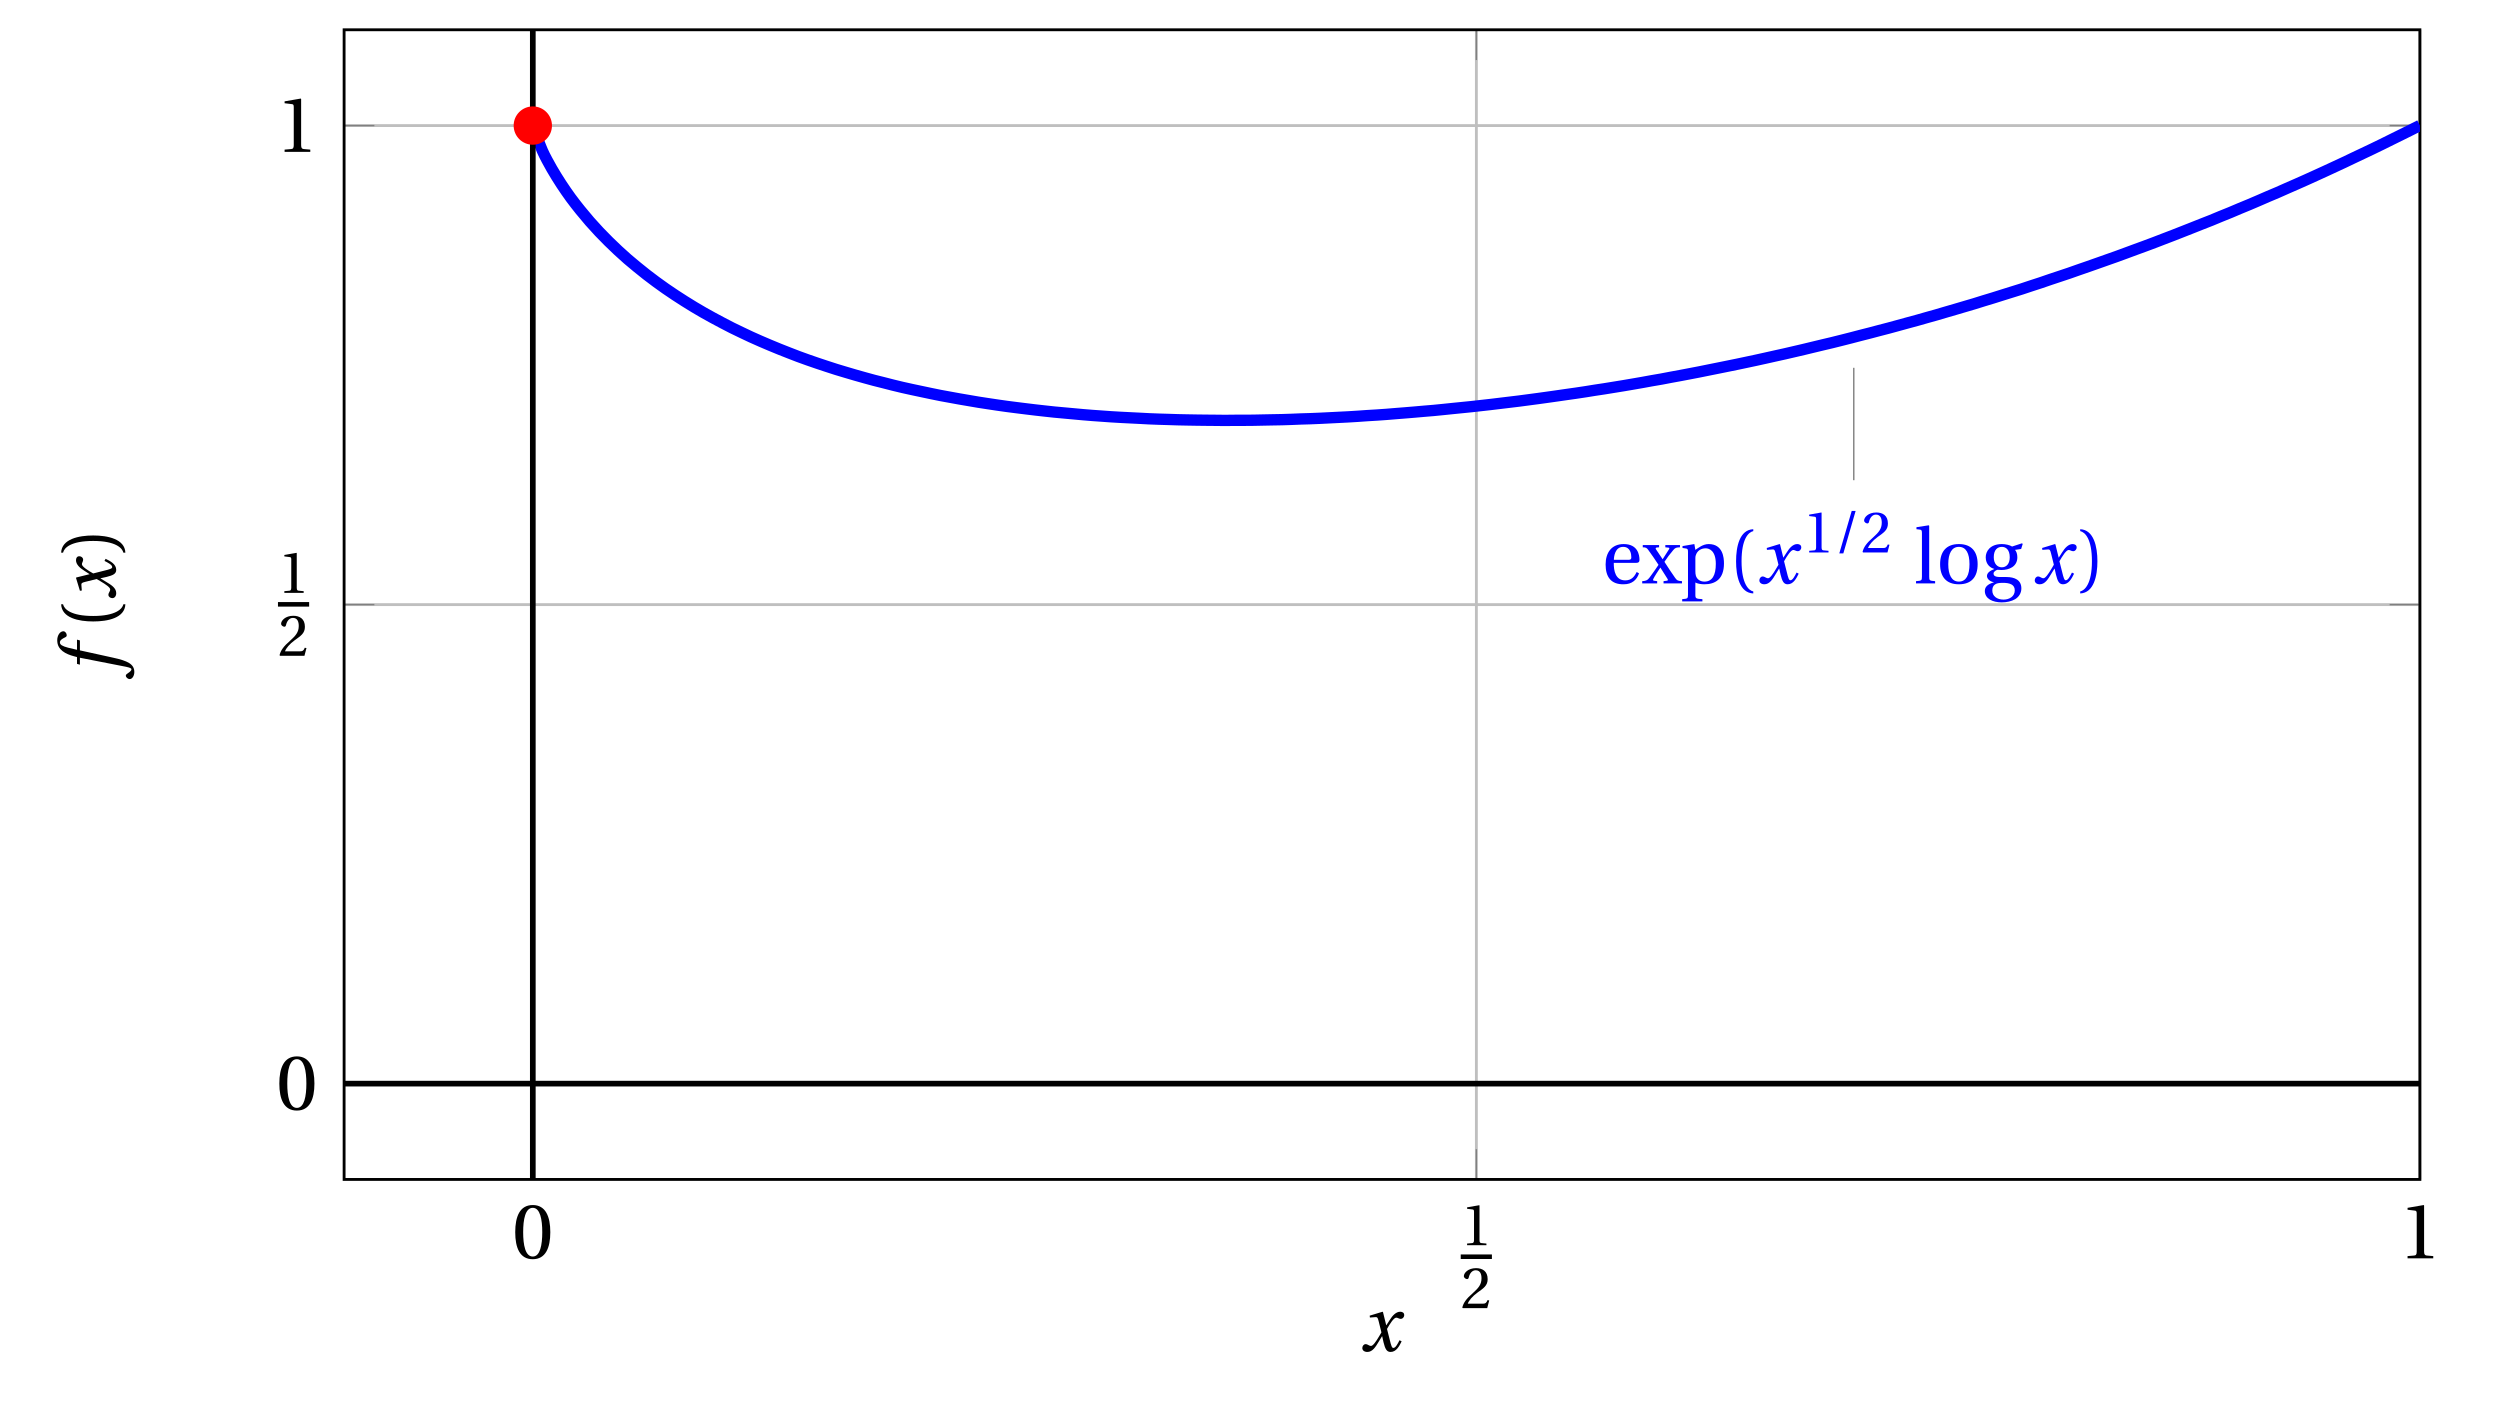
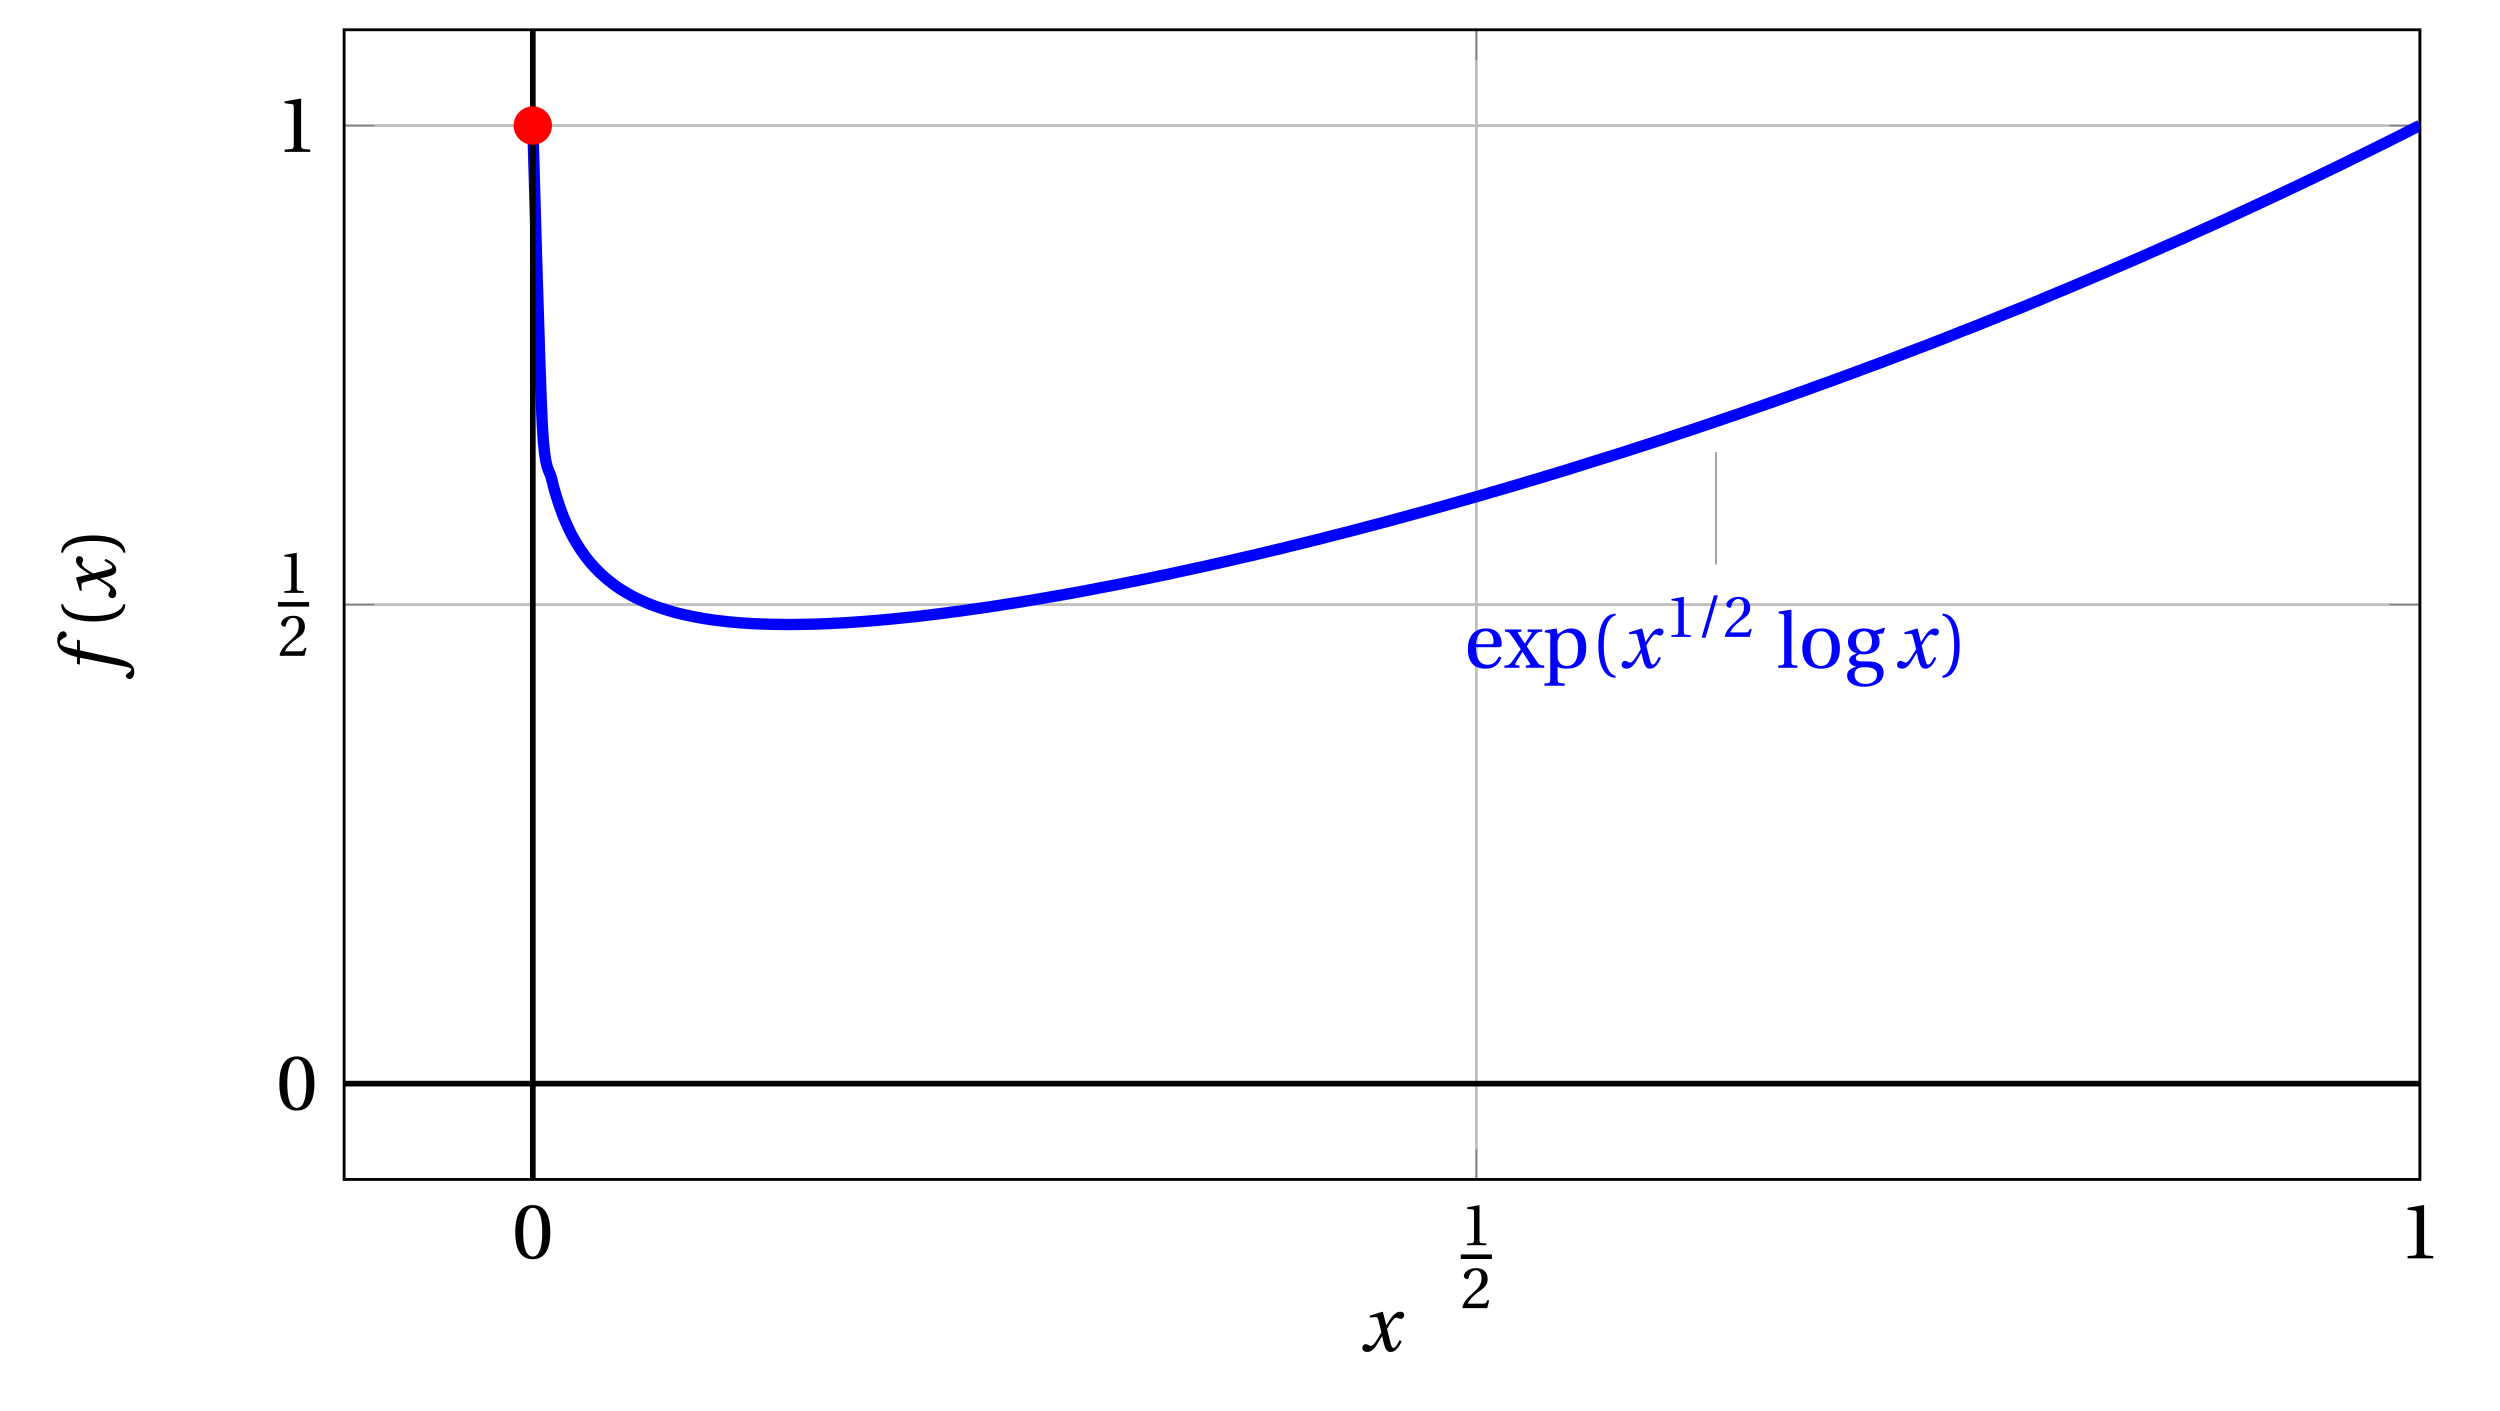
<svg xmlns="http://www.w3.org/2000/svg" xmlns:xlink="http://www.w3.org/1999/xlink" width="349.635pt" height="197.254pt" viewBox="0 0 349.635 197.254" version="1.2">
  <defs>
    <g>
      <symbol overflow="visible" id="glyph0-0">
        <path style="stroke:none;" d="" />
      </symbol>
      <symbol overflow="visible" id="glyph0-1">
        <path style="stroke:none;" d="M 2.906 -7.062 C 3.938 -7.062 4.234 -5.438 4.234 -3.656 C 4.234 -1.875 3.938 -0.25 2.906 -0.25 C 1.859 -0.25 1.562 -1.875 1.562 -3.656 C 1.562 -5.438 1.859 -7.062 2.906 -7.062 Z M 2.906 -7.453 C 1.094 -7.453 0.453 -5.844 0.453 -3.656 C 0.453 -1.469 1.094 0.125 2.906 0.125 C 4.703 0.125 5.359 -1.469 5.359 -3.656 C 5.359 -5.844 4.703 -7.453 2.906 -7.453 Z M 2.906 -7.453 " />
      </symbol>
      <symbol overflow="visible" id="glyph0-2">
        <path style="stroke:none;" d="M 4.781 0 L 4.781 -0.312 L 3.859 -0.391 C 3.641 -0.422 3.5 -0.5 3.5 -0.938 L 3.5 -7.375 L 3.453 -7.453 L 1.188 -7.062 L 1.188 -6.797 L 2.219 -6.672 C 2.406 -6.656 2.469 -6.562 2.469 -6.25 L 2.469 -0.938 C 2.469 -0.719 2.438 -0.594 2.375 -0.516 C 2.328 -0.438 2.234 -0.406 2.109 -0.391 L 1.188 -0.312 L 1.188 0 Z M 4.781 0 " />
      </symbol>
      <symbol overflow="visible" id="glyph0-3">
        <path style="stroke:none;" d="M 4.828 -2.875 C 5.062 -2.875 5.266 -2.938 5.266 -3.297 C 5.266 -3.938 5.062 -5.5 3.062 -5.5 C 1.344 -5.5 0.531 -4.281 0.531 -2.641 C 0.531 -0.906 1.281 0.156 3.062 0.125 C 4.281 0.125 4.906 -0.547 5.203 -1.406 L 4.875 -1.594 C 4.562 -0.953 4.156 -0.422 3.281 -0.422 C 1.922 -0.422 1.656 -1.734 1.672 -2.875 Z M 1.688 -3.297 C 1.688 -3.75 1.844 -5.109 2.984 -5.109 C 4.016 -5.109 4.125 -4.078 4.125 -3.641 C 4.125 -3.438 4.062 -3.297 3.75 -3.297 Z M 1.688 -3.297 " />
      </symbol>
      <symbol overflow="visible" id="glyph0-4">
        <path style="stroke:none;" d="M 2.109 0 L 2.109 -0.312 L 1.656 -0.375 C 1.5 -0.391 1.516 -0.516 1.578 -0.641 C 1.812 -1.109 2.172 -1.625 2.547 -2.203 L 2.562 -2.203 L 3.531 -0.672 C 3.656 -0.5 3.625 -0.391 3.469 -0.375 L 3 -0.312 L 3 0 L 5.578 0 L 5.578 -0.312 C 5.078 -0.344 4.891 -0.375 4.625 -0.766 C 4.125 -1.484 3.609 -2.25 3.125 -3.016 C 3.484 -3.578 3.906 -4.125 4.344 -4.641 C 4.625 -4.984 4.766 -5.031 5.297 -5.047 L 5.297 -5.359 L 3.25 -5.359 L 3.25 -5.047 L 3.688 -5 C 3.859 -4.984 3.828 -4.875 3.75 -4.75 C 3.5 -4.344 3.203 -3.875 2.875 -3.375 L 1.953 -4.75 C 1.859 -4.875 1.891 -5 2.047 -5.016 L 2.375 -5.047 L 2.375 -5.359 L 0.094 -5.359 L 0.094 -5.047 C 0.531 -5.031 0.641 -5 0.891 -4.641 C 1.359 -4.016 1.828 -3.297 2.297 -2.594 C 1.891 -2 1.469 -1.375 1.016 -0.781 C 0.734 -0.406 0.5 -0.344 0.016 -0.312 L 0.016 0 Z M 2.109 0 " />
      </symbol>
      <symbol overflow="visible" id="glyph0-5">
        <path style="stroke:none;" d="M 2.125 -3.516 C 2.125 -3.797 2.172 -3.938 2.266 -4.141 C 2.516 -4.641 2.984 -4.906 3.578 -4.906 C 4.016 -4.906 4.984 -4.625 4.984 -2.734 C 4.984 -1.125 4.484 -0.25 3.391 -0.25 C 2.812 -0.25 2.375 -0.547 2.203 -1.047 C 2.141 -1.25 2.125 -1.469 2.125 -1.719 Z M 0.328 -5.219 L 0.328 -4.953 L 0.75 -4.891 C 1.031 -4.859 1.094 -4.797 1.094 -4.406 L 1.094 1.562 C 1.094 2.125 1.047 2.141 0.281 2.203 L 0.281 2.516 L 3.109 2.516 L 3.109 2.203 C 2.188 2.141 2.125 2.125 2.125 1.562 L 2.125 -0.125 C 2.359 0.016 2.875 0.125 3.375 0.125 C 4.859 0.125 6.125 -0.547 6.125 -2.797 C 6.125 -3.578 5.984 -5.5 3.984 -5.5 C 3.188 -5.5 2.547 -4.969 2.125 -4.688 L 1.984 -5.5 Z M 0.328 -5.219 " />
      </symbol>
      <symbol overflow="visible" id="glyph0-6">
        <path style="stroke:none;" d="M 1.922 -3.094 C 1.922 -6.219 2.875 -7.156 3.562 -7.312 L 3.562 -7.578 C 1.641 -7.5 1.156 -5.125 1.156 -3.094 C 1.156 -1.047 1.641 1.328 3.562 1.406 L 3.562 1.125 C 2.922 1 1.922 0.062 1.922 -3.094 Z M 1.922 -3.094 " />
      </symbol>
      <symbol overflow="visible" id="glyph0-7">
        <path style="stroke:none;" d="M 2.062 -8.062 L 2 -8.125 L 0.281 -7.859 L 0.281 -7.578 L 0.688 -7.531 C 0.969 -7.5 1.047 -7.453 1.047 -7.031 L 1.047 -0.953 C 1.047 -0.391 1 -0.375 0.219 -0.312 L 0.219 0 L 2.891 0 L 2.891 -0.312 C 2.109 -0.375 2.062 -0.391 2.062 -0.953 Z M 2.062 -8.062 " />
      </symbol>
      <symbol overflow="visible" id="glyph0-8">
        <path style="stroke:none;" d="M 3.156 -5.5 C 1.406 -5.5 0.531 -4.453 0.531 -2.688 C 0.531 -0.906 1.406 0.125 3.156 0.125 C 4.922 0.125 5.781 -0.906 5.781 -2.688 C 5.781 -4.453 4.922 -5.5 3.156 -5.5 Z M 1.672 -2.688 C 1.672 -4.188 2.156 -5.109 3.156 -5.109 C 4.172 -5.109 4.641 -4.188 4.641 -2.688 C 4.641 -1.172 4.172 -0.25 3.156 -0.25 C 2.156 -0.25 1.672 -1.172 1.672 -2.688 Z M 1.672 -2.688 " />
      </symbol>
      <symbol overflow="visible" id="glyph0-9">
        <path style="stroke:none;" d="M 2.844 -5.109 C 3.391 -5.109 3.938 -4.719 3.938 -3.656 C 3.938 -2.734 3.469 -2.25 2.828 -2.25 C 2.219 -2.25 1.703 -2.734 1.703 -3.656 C 1.703 -4.75 2.266 -5.109 2.844 -5.109 Z M 3.078 2.266 C 2.141 2.266 1.5 1.781 1.5 1 C 1.5 0.625 1.609 0.344 1.844 0.172 C 2.078 -0.016 2.438 -0.078 2.969 -0.078 C 3.938 -0.078 4.641 0.156 4.641 0.969 C 4.641 1.844 3.859 2.266 3.078 2.266 Z M 4.266 -5.156 C 3.953 -5.359 3.359 -5.5 2.844 -5.5 C 1.172 -5.5 0.578 -4.469 0.578 -3.656 C 0.578 -2.625 1.266 -2.156 1.766 -2.031 L 1.766 -2 C 1.172 -1.781 0.75 -1.453 0.75 -1.031 C 0.75 -0.641 1.188 -0.234 1.719 -0.172 L 1.719 -0.156 C 1.25 0 0.453 0.266 0.453 1.047 C 0.453 2.156 1.562 2.656 2.828 2.656 C 3.484 2.656 4.172 2.516 4.703 2.203 C 5.203 1.891 5.562 1.375 5.562 0.703 C 5.562 -0.484 4.625 -0.891 3.453 -0.891 L 2.578 -0.891 C 1.781 -0.891 1.672 -1.156 1.672 -1.375 C 1.672 -1.688 2.078 -1.859 2.219 -1.906 C 2.438 -1.891 2.656 -1.875 2.781 -1.875 C 3.828 -1.875 5 -2.328 5 -3.656 C 5 -4.125 4.859 -4.5 4.672 -4.688 L 5.531 -4.812 L 5.75 -5.516 L 5.656 -5.609 Z M 4.266 -5.156 " />
      </symbol>
      <symbol overflow="visible" id="glyph0-10">
        <path style="stroke:none;" d="M 1.922 -3.094 C 1.922 0.062 0.906 1 0.281 1.125 L 0.281 1.406 C 2.188 1.328 2.688 -1.047 2.688 -3.094 C 2.688 -5.125 2.188 -7.5 0.281 -7.578 L 0.281 -7.312 C 0.969 -7.156 1.922 -6.219 1.922 -3.094 Z M 1.922 -3.094 " />
      </symbol>
      <symbol overflow="visible" id="glyph1-0">
        <path style="stroke:none;" d="" />
      </symbol>
      <symbol overflow="visible" id="glyph1-1">
        <path style="stroke:none;" d="M 3.594 0 L 3.594 -0.234 L 2.906 -0.297 C 2.734 -0.312 2.625 -0.375 2.625 -0.703 L 2.625 -5.547 L 2.594 -5.594 L 0.891 -5.297 L 0.891 -5.094 L 1.656 -5 C 1.797 -4.984 1.859 -4.922 1.859 -4.688 L 1.859 -0.703 C 1.859 -0.547 1.828 -0.438 1.781 -0.391 C 1.75 -0.328 1.672 -0.297 1.594 -0.297 L 0.891 -0.234 L 0.891 0 Z M 3.594 0 " />
      </symbol>
      <symbol overflow="visible" id="glyph1-2">
        <path style="stroke:none;" d="M 3.984 -1.078 L 3.75 -1.125 C 3.578 -0.688 3.422 -0.625 3.094 -0.625 L 0.984 -0.625 C 1.125 -1.047 1.609 -1.641 2.359 -2.188 C 3.156 -2.766 3.766 -3.125 3.766 -4.047 C 3.766 -5.188 3.016 -5.594 2.141 -5.594 C 1.016 -5.594 0.438 -4.906 0.438 -4.484 C 0.438 -4.203 0.75 -4.062 0.891 -4.062 C 1.031 -4.062 1.094 -4.156 1.125 -4.297 C 1.25 -4.844 1.578 -5.297 2.094 -5.297 C 2.719 -5.297 2.906 -4.766 2.906 -4.172 C 2.906 -3.281 2.453 -2.797 1.75 -2.156 C 0.734 -1.281 0.375 -0.719 0.219 -0.078 L 0.297 0 L 3.703 0 Z M 3.984 -1.078 " />
      </symbol>
      <symbol overflow="visible" id="glyph1-3">
        <path style="stroke:none;" d="M 1.312 0.125 L 3.031 -5.812 L 2.484 -5.812 L 0.75 0.125 Z M 1.312 0.125 " />
      </symbol>
      <symbol overflow="visible" id="glyph2-0">
        <path style="stroke:none;" d="" />
      </symbol>
      <symbol overflow="visible" id="glyph2-1">
        <path style="stroke:none;" d="M 5.547 -1.516 C 5.297 -1.016 5 -0.438 4.688 -0.438 C 4.484 -0.438 4.391 -0.688 4.156 -1.672 L 3.797 -3.094 C 4.188 -3.797 4.75 -4.672 5.078 -4.672 C 5.172 -4.672 5.25 -4.656 5.375 -4.594 C 5.484 -4.547 5.594 -4.5 5.734 -4.5 C 5.969 -4.5 6.203 -4.734 6.203 -5.031 C 6.203 -5.359 5.953 -5.5 5.641 -5.5 C 5.062 -5.5 4.562 -4.969 4.188 -4.359 L 3.703 -3.609 L 3.688 -3.609 L 3.234 -5.453 L 3.172 -5.5 L 1.375 -4.953 L 1.406 -4.688 L 2.219 -4.75 C 2.422 -4.75 2.5 -4.703 2.625 -4.188 L 3.016 -2.609 L 2.703 -2.078 C 2.234 -1.281 1.828 -0.719 1.562 -0.719 C 1.453 -0.719 1.344 -0.75 1.25 -0.812 C 1.141 -0.859 1 -0.969 0.812 -0.969 C 0.531 -0.969 0.344 -0.688 0.344 -0.422 C 0.344 -0.109 0.609 0.125 1.047 0.125 C 1.781 0.125 2.219 -0.609 2.656 -1.344 L 3.094 -2.062 L 3.125 -2.062 L 3.312 -1.219 C 3.531 -0.344 3.734 0.125 4.297 0.125 C 5.094 0.125 5.516 -0.688 5.844 -1.359 Z M 5.547 -1.516 " />
      </symbol>
      <symbol overflow="visible" id="glyph3-0">
        <path style="stroke:none;" d="" />
      </symbol>
      <symbol overflow="visible" id="glyph3-1">
        <path style="stroke:none;" d="M -5.359 -4.734 L -5.359 -3.312 L -6.609 -3.609 C -7.438 -3.828 -7.75 -4.031 -7.75 -4.344 C -7.75 -4.641 -7.5 -4.828 -6.984 -5.078 C -6.875 -5.125 -6.797 -5.203 -6.797 -5.359 C -6.797 -5.594 -7 -5.906 -7.266 -5.906 C -7.75 -5.906 -8.125 -5.312 -8.125 -4.656 C -8.125 -3.938 -7.828 -3.484 -7.375 -3.125 C -6.938 -2.781 -6.359 -2.562 -5.766 -2.406 L -5.359 -2.297 L -5.359 -1.344 L -4.953 -1.234 L -4.953 -2.203 L 1.5 -0.938 C 2.172 -0.797 2.25 -0.688 2.25 -0.578 C 2.25 -0.453 2.156 -0.297 1.703 0 C 1.594 0.078 1.469 0.156 1.469 0.297 C 1.469 0.531 1.734 0.781 2.016 0.781 C 2.375 0.781 2.656 0.312 2.656 -0.203 C 2.656 -1.297 1.766 -1.766 -0.344 -2.219 L -4.953 -3.234 L -4.953 -4.625 Z M -5.359 -4.734 " />
      </symbol>
      <symbol overflow="visible" id="glyph3-2">
        <path style="stroke:none;" d="M -1.516 -5.547 C -1.016 -5.297 -0.438 -5 -0.438 -4.688 C -0.438 -4.484 -0.688 -4.391 -1.672 -4.156 L -3.094 -3.797 C -3.797 -4.188 -4.672 -4.75 -4.672 -5.078 C -4.672 -5.172 -4.656 -5.25 -4.594 -5.375 C -4.547 -5.484 -4.5 -5.594 -4.5 -5.734 C -4.5 -5.969 -4.734 -6.203 -5.031 -6.203 C -5.359 -6.203 -5.5 -5.953 -5.5 -5.641 C -5.5 -5.062 -4.969 -4.562 -4.359 -4.188 L -3.609 -3.703 L -3.609 -3.688 L -5.453 -3.234 L -5.5 -3.172 L -4.953 -1.375 L -4.688 -1.406 L -4.75 -2.219 C -4.75 -2.422 -4.703 -2.5 -4.188 -2.625 L -2.609 -3.016 L -2.078 -2.703 C -1.281 -2.234 -0.719 -1.828 -0.719 -1.562 C -0.719 -1.453 -0.75 -1.344 -0.812 -1.25 C -0.859 -1.141 -0.969 -1 -0.969 -0.812 C -0.969 -0.531 -0.688 -0.344 -0.422 -0.344 C -0.109 -0.344 0.125 -0.609 0.125 -1.047 C 0.125 -1.781 -0.609 -2.219 -1.344 -2.656 L -2.062 -3.094 L -2.062 -3.125 L -1.219 -3.312 C -0.344 -3.531 0.125 -3.734 0.125 -4.297 C 0.125 -5.094 -0.688 -5.516 -1.359 -5.844 Z M -1.516 -5.547 " />
      </symbol>
      <symbol overflow="visible" id="glyph4-0">
        <path style="stroke:none;" d="" />
      </symbol>
      <symbol overflow="visible" id="glyph4-1">
        <path style="stroke:none;" d="M -3.094 -1.922 C -6.219 -1.922 -7.156 -2.875 -7.312 -3.562 L -7.578 -3.562 C -7.5 -1.641 -5.125 -1.156 -3.094 -1.156 C -1.047 -1.156 1.328 -1.641 1.406 -3.562 L 1.125 -3.562 C 1 -2.922 0.062 -1.922 -3.094 -1.922 Z M -3.094 -1.922 " />
      </symbol>
      <symbol overflow="visible" id="glyph4-2">
        <path style="stroke:none;" d="M -3.094 -1.922 C 0.062 -1.922 1 -0.906 1.125 -0.281 L 1.406 -0.281 C 1.328 -2.188 -1.047 -2.688 -3.094 -2.688 C -5.125 -2.688 -7.5 -2.188 -7.578 -0.281 L -7.312 -0.281 C -7.156 -0.969 -6.219 -1.922 -3.094 -1.922 Z M -3.094 -1.922 " />
      </symbol>
    </g>
    <clipPath id="clip1">
-       <path d="M 52 4.164 L 338.434 4.164 L 338.434 82 L 52 82 Z M 52 4.164 " />
+       <path d="M 52 4.164 L 338.434 4.164 L 338.434 110 L 52 110 Z M 52 4.164 " />
    </clipPath>
    <clipPath id="clip2">
      <path d="M 48.125 151 L 338.434 151 L 338.434 152 L 48.125 152 Z M 48.125 151 " />
    </clipPath>
    <clipPath id="clip3">
      <path d="M 74 4.164 L 75 4.164 L 75 164.949 L 74 164.949 Z M 74 4.164 " />
    </clipPath>
  </defs>
  <g id="surface1">
    <path style="fill:none;stroke-width:0.399;stroke-linecap:butt;stroke-linejoin:miter;stroke:rgb(75%,75%,75%);stroke-opacity:1;stroke-miterlimit:10;" d="M 529.834 188.297 L 529.834 349.69 M 662.294 188.297 L 662.294 349.69 M 794.75 188.297 L 794.75 349.69 " transform="matrix(0.996232,0,0,-0.996232,-453.3219,352.5367)" />
    <path style="fill:none;stroke-width:0.399;stroke-linecap:butt;stroke-linejoin:miter;stroke:rgb(75%,75%,75%);stroke-opacity:1;stroke-miterlimit:10;" d="M 503.343 201.746 L 794.75 201.746 M 503.343 268.992 L 794.75 268.992 M 503.343 336.241 L 794.75 336.241 " transform="matrix(0.996232,0,0,-0.996232,-453.3219,352.5367)" />
    <path style="fill:none;stroke-width:0.199;stroke-linecap:butt;stroke-linejoin:miter;stroke:rgb(50%,50%,50%);stroke-opacity:1;stroke-miterlimit:10;" d="M 529.834 188.297 L 529.834 192.547 M 662.294 188.297 L 662.294 192.547 M 794.75 188.297 L 794.75 192.547 M 529.834 349.69 L 529.834 345.44 M 662.294 349.69 L 662.294 345.44 M 794.75 349.69 L 794.75 345.44 " transform="matrix(0.996232,0,0,-0.996232,-453.3219,352.5367)" />
    <path style="fill:none;stroke-width:0.199;stroke-linecap:butt;stroke-linejoin:miter;stroke:rgb(50%,50%,50%);stroke-opacity:1;stroke-miterlimit:10;" d="M 503.343 201.746 L 507.594 201.746 M 503.343 268.992 L 507.594 268.992 M 503.343 336.241 L 507.594 336.241 M 794.75 201.746 L 790.499 201.746 M 794.75 268.992 L 790.499 268.992 M 794.75 336.241 L 790.499 336.241 " transform="matrix(0.996232,0,0,-0.996232,-453.3219,352.5367)" />
    <path style="fill:none;stroke-width:0.399;stroke-linecap:butt;stroke-linejoin:miter;stroke:rgb(0%,0%,0%);stroke-opacity:1;stroke-miterlimit:10;" d="M 503.343 188.297 L 503.343 349.69 L 794.75 349.69 L 794.75 188.297 Z M 503.343 188.297 " transform="matrix(0.996232,0,0,-0.996232,-453.3219,352.5367)" />
    <g style="fill:rgb(0%,0%,0%);fill-opacity:1;">
      <use xlink:href="#glyph0-1" x="71.604" y="175.982" />
    </g>
    <g style="fill:rgb(0%,0%,0%);fill-opacity:1;">
      <use xlink:href="#glyph1-1" x="204.288" y="174.148" />
    </g>
    <path style="fill:none;stroke-width:0.638;stroke-linecap:butt;stroke-linejoin:miter;stroke:rgb(0%,0%,0%);stroke-opacity:1;stroke-miterlimit:10;" d="M 0.001 -0.002 L 4.377 -0.002 " transform="matrix(0.996232,0,0,-0.996232,204.288,175.7563)" />
    <g style="fill:rgb(0%,0%,0%);fill-opacity:1;">
      <use xlink:href="#glyph1-2" x="204.288" y="182.949" />
    </g>
    <g style="fill:rgb(0%,0%,0%);fill-opacity:1;">
      <use xlink:href="#glyph0-2" x="335.519" y="175.982" />
    </g>
    <g style="fill:rgb(0%,0%,0%);fill-opacity:1;">
      <use xlink:href="#glyph0-1" x="38.614" y="155.193" />
    </g>
    <g style="fill:rgb(0%,0%,0%);fill-opacity:1;">
      <use xlink:href="#glyph1-1" x="38.876" y="82.911" />
    </g>
    <path style="fill:none;stroke-width:0.638;stroke-linecap:butt;stroke-linejoin:miter;stroke:rgb(0%,0%,0%);stroke-opacity:1;stroke-miterlimit:10;" d="M -0.001 -0 L 4.375 -0 " transform="matrix(0.996232,0,0,-0.996232,38.87562,84.51935)" />
    <g style="fill:rgb(0%,0%,0%);fill-opacity:1;">
      <use xlink:href="#glyph1-2" x="38.876" y="91.713" />
    </g>
    <g style="fill:rgb(0%,0%,0%);fill-opacity:1;">
      <use xlink:href="#glyph0-2" x="38.614" y="21.236" />
    </g>
    <g clip-path="url(#clip1)" clip-rule="nonzero">
-       <path style="fill:none;stroke-width:1.594;stroke-linecap:butt;stroke-linejoin:miter;stroke:rgb(0%,0%,100%);stroke-opacity:1;stroke-miterlimit:10;" d="M 529.834 336.241 C 529.834 336.241 530.794 333.571 531.167 332.732 C 531.536 331.893 532.128 330.846 532.496 330.191 C 532.865 329.54 533.461 328.595 533.829 328.027 C 534.198 327.458 534.79 326.607 535.159 326.101 C 535.527 325.596 536.123 324.839 536.492 324.38 C 536.86 323.921 537.452 323.215 537.821 322.792 C 538.189 322.368 538.785 321.718 539.154 321.326 C 539.523 320.933 540.115 320.333 540.483 319.969 C 540.852 319.604 541.448 319.032 541.816 318.691 C 542.185 318.346 542.777 317.812 543.146 317.491 C 543.514 317.173 544.11 316.679 544.479 316.377 C 544.847 316.075 545.439 315.601 545.808 315.311 C 546.177 315.024 546.773 314.577 547.141 314.303 C 547.51 314.032 548.102 313.605 548.47 313.35 C 548.839 313.091 549.435 312.691 549.804 312.448 C 550.172 312.201 550.764 311.821 551.133 311.59 C 551.501 311.354 552.097 310.99 552.466 310.766 C 552.835 310.547 553.427 310.198 553.795 309.986 C 554.168 309.778 554.76 309.449 555.128 309.245 C 555.497 309.045 556.089 308.727 556.458 308.535 C 556.83 308.339 557.422 308.029 557.791 307.845 C 558.159 307.661 558.751 307.378 559.12 307.202 C 559.492 307.026 560.084 306.739 560.453 306.571 C 560.822 306.398 561.414 306.135 561.782 305.979 C 562.155 305.818 562.747 305.567 563.115 305.41 C 563.484 305.257 564.076 305.01 564.445 304.861 C 564.817 304.712 565.409 304.477 565.778 304.336 C 566.146 304.191 566.738 303.963 567.107 303.822 C 567.48 303.685 568.072 303.469 568.44 303.34 C 568.809 303.21 569.401 303.006 569.769 302.881 C 570.142 302.756 570.734 302.559 571.103 302.438 C 571.471 302.316 572.063 302.124 572.432 302.007 C 572.804 301.893 573.396 301.716 573.765 301.607 C 574.134 301.497 574.726 301.32 575.094 301.215 C 575.467 301.109 576.059 300.94 576.427 300.838 C 576.796 300.736 577.388 300.572 577.757 300.474 C 578.129 300.379 578.721 300.23 579.09 300.14 C 579.458 300.046 580.05 299.893 580.419 299.799 C 580.791 299.709 581.383 299.564 581.752 299.478 C 582.121 299.395 582.713 299.262 583.081 299.183 C 583.454 299.101 584.046 298.98 584.414 298.901 C 584.783 298.823 585.375 298.693 585.744 298.619 C 586.116 298.54 586.708 298.419 587.077 298.348 C 587.445 298.278 588.037 298.172 588.406 298.105 C 588.779 298.039 589.371 297.929 589.739 297.862 C 590.108 297.799 590.7 297.701 591.068 297.635 C 591.441 297.572 592.033 297.466 592.402 297.407 C 592.77 297.348 593.362 297.262 593.731 297.203 C 594.103 297.148 594.695 297.058 595.064 297.003 C 595.433 296.949 596.025 296.866 596.393 296.815 C 596.766 296.764 597.358 296.69 597.726 296.643 C 598.095 296.596 598.687 296.525 599.056 296.478 C 599.428 296.435 600.02 296.36 600.389 296.317 C 600.757 296.274 601.349 296.211 601.718 296.168 C 602.09 296.129 602.682 296.058 603.051 296.023 C 603.42 295.984 604.012 295.933 604.38 295.902 C 604.753 295.866 605.345 295.811 605.713 295.78 C 606.082 295.745 606.674 295.69 607.043 295.658 C 607.415 295.627 608.007 295.58 608.376 295.549 C 608.744 295.521 609.336 295.482 609.709 295.455 C 610.078 295.431 610.67 295.388 611.038 295.36 C 611.407 295.337 611.999 295.302 612.371 295.282 C 612.74 295.262 613.332 295.235 613.701 295.215 C 614.069 295.196 614.661 295.164 615.034 295.149 C 615.402 295.129 615.994 295.094 616.363 295.078 C 616.732 295.062 617.324 295.039 617.696 295.027 C 618.065 295.012 618.657 295 619.025 294.988 C 619.394 294.976 619.986 294.957 620.358 294.945 C 620.727 294.937 621.319 294.925 621.688 294.917 C 622.056 294.91 622.648 294.898 623.021 294.894 C 623.389 294.886 623.981 294.882 624.35 294.878 C 624.719 294.874 625.311 294.87 625.683 294.866 C 626.052 294.863 626.644 294.851 627.012 294.851 C 627.381 294.851 627.973 294.863 628.346 294.866 C 628.714 294.866 629.306 294.863 629.675 294.866 C 630.043 294.866 630.635 294.874 631.008 294.878 C 631.377 294.882 631.969 294.898 632.337 294.906 C 632.706 294.913 633.298 294.925 633.67 294.933 C 634.039 294.941 634.631 294.949 635 294.957 C 635.368 294.968 635.96 294.984 636.333 295 C 636.701 295.012 637.293 295.039 637.662 295.055 C 638.031 295.066 638.623 295.082 638.995 295.094 C 639.364 295.106 639.956 295.129 640.324 295.149 C 640.693 295.164 641.285 295.196 641.657 295.215 C 642.026 295.235 642.618 295.266 642.987 295.282 C 643.355 295.302 643.947 295.325 644.32 295.349 C 644.688 295.368 645.28 295.404 645.649 295.431 C 646.018 295.455 646.61 295.502 646.982 295.525 C 647.351 295.549 647.943 295.58 648.311 295.604 C 648.68 295.627 649.272 295.67 649.645 295.698 C 650.013 295.725 650.605 295.776 650.974 295.807 C 651.342 295.835 651.934 295.882 652.307 295.913 C 652.676 295.945 653.268 295.988 653.636 296.023 C 654.005 296.055 654.597 296.109 654.969 296.141 C 655.338 296.176 655.93 296.219 656.299 296.251 C 656.667 296.286 657.259 296.349 657.632 296.384 C 658 296.423 658.592 296.482 658.961 296.521 C 659.33 296.556 659.922 296.615 660.294 296.654 C 660.663 296.69 661.255 296.749 661.623 296.788 C 661.992 296.827 662.588 296.894 662.956 296.937 C 663.325 296.976 663.917 297.043 664.286 297.086 C 664.654 297.129 665.25 297.203 665.619 297.247 C 665.987 297.29 666.579 297.36 666.948 297.407 C 667.317 297.45 667.913 297.521 668.281 297.568 C 668.65 297.615 669.242 297.694 669.61 297.744 C 669.979 297.792 670.575 297.87 670.944 297.921 C 671.312 297.968 671.904 298.054 672.273 298.105 C 672.641 298.156 673.237 298.242 673.606 298.293 C 673.975 298.348 674.567 298.431 674.935 298.486 C 675.304 298.537 675.9 298.619 676.268 298.674 C 676.637 298.725 677.229 298.815 677.598 298.874 C 677.966 298.933 678.562 299.031 678.931 299.089 C 679.299 299.148 679.891 299.234 680.26 299.289 C 680.628 299.348 681.224 299.446 681.593 299.505 C 681.962 299.568 682.554 299.662 682.922 299.721 C 683.295 299.783 683.887 299.885 684.255 299.948 C 684.624 300.011 685.216 300.113 685.585 300.179 C 685.957 300.242 686.549 300.356 686.918 300.423 C 687.286 300.485 687.878 300.583 688.247 300.65 C 688.62 300.717 689.212 300.834 689.58 300.905 C 689.949 300.975 690.541 301.077 690.909 301.148 C 691.282 301.215 691.874 301.332 692.243 301.403 C 692.611 301.473 693.203 301.587 693.572 301.658 C 693.944 301.732 694.536 301.854 694.905 301.928 C 695.274 302.003 695.866 302.12 696.234 302.195 C 696.607 302.269 697.199 302.391 697.567 302.465 C 697.936 302.54 698.528 302.658 698.897 302.736 C 699.269 302.81 699.861 302.94 700.23 303.018 C 700.598 303.097 701.19 303.218 701.559 303.301 C 701.931 303.379 702.523 303.512 702.892 303.595 C 703.261 303.677 703.853 303.81 704.221 303.893 C 704.594 303.975 705.186 304.104 705.554 304.187 C 705.923 304.269 706.515 304.41 706.884 304.496 C 707.256 304.583 707.848 304.72 708.217 304.806 C 708.585 304.892 709.177 305.041 709.546 305.128 C 709.919 305.218 710.511 305.363 710.879 305.449 C 711.248 305.539 711.84 305.673 712.208 305.763 C 712.581 305.853 713.173 306.006 713.542 306.096 C 713.91 306.19 714.502 306.339 714.871 306.433 C 715.243 306.528 715.835 306.688 716.204 306.782 C 716.573 306.88 717.165 307.026 717.533 307.12 C 717.906 307.214 718.498 307.375 718.866 307.473 C 719.235 307.567 719.827 307.72 720.196 307.818 C 720.568 307.92 721.16 308.08 721.529 308.182 C 721.897 308.284 722.489 308.445 722.858 308.547 C 723.23 308.645 723.822 308.806 724.191 308.908 C 724.56 309.013 725.152 309.182 725.52 309.288 C 725.893 309.39 726.485 309.555 726.853 309.66 C 727.222 309.766 727.814 309.943 728.183 310.053 C 728.555 310.158 729.147 310.335 729.516 310.441 C 729.884 310.551 730.476 310.727 730.845 310.833 C 731.218 310.943 731.81 311.111 732.178 311.225 C 732.547 311.339 733.139 311.527 733.507 311.641 C 733.88 311.754 734.472 311.931 734.841 312.044 C 735.209 312.158 735.801 312.346 736.174 312.464 C 736.542 312.578 737.134 312.762 737.503 312.88 C 737.872 312.993 738.464 313.174 738.836 313.295 C 739.205 313.413 739.797 313.617 740.165 313.738 C 740.534 313.86 741.126 314.044 741.498 314.17 C 741.867 314.291 742.459 314.503 742.828 314.628 C 743.196 314.754 743.788 314.946 744.161 315.071 C 744.529 315.193 745.121 315.389 745.49 315.515 C 745.859 315.644 746.451 315.856 746.823 315.985 C 747.192 316.114 747.784 316.314 748.152 316.444 C 748.521 316.573 749.113 316.785 749.486 316.914 C 749.854 317.048 750.446 317.255 750.815 317.385 C 751.183 317.514 751.775 317.722 752.148 317.855 C 752.517 317.989 753.109 318.204 753.477 318.342 C 753.846 318.475 754.438 318.702 754.81 318.836 C 755.179 318.973 755.771 319.185 756.14 319.322 C 756.508 319.459 757.1 319.679 757.473 319.82 C 757.841 319.961 758.433 320.188 758.802 320.333 C 759.171 320.475 759.763 320.698 760.135 320.843 C 760.504 320.984 761.096 321.22 761.464 321.365 C 761.833 321.51 762.425 321.745 762.797 321.89 C 763.166 322.039 763.758 322.27 764.127 322.419 C 764.495 322.565 765.087 322.792 765.46 322.941 C 765.828 323.09 766.42 323.341 766.789 323.494 C 767.158 323.643 767.75 323.878 768.122 324.031 C 768.491 324.184 769.083 324.443 769.451 324.596 C 769.82 324.752 770.412 324.992 770.785 325.145 C 771.153 325.301 771.745 325.552 772.114 325.713 C 772.482 325.87 773.074 326.133 773.447 326.293 C 773.816 326.45 774.408 326.697 774.776 326.854 C 775.145 327.015 775.737 327.285 776.109 327.446 C 776.478 327.611 777.07 327.862 777.439 328.027 C 777.807 328.187 778.399 328.454 778.772 328.619 C 779.14 328.783 779.732 329.054 780.101 329.222 C 780.47 329.391 781.062 329.662 781.434 329.83 C 781.803 329.999 782.395 330.277 782.763 330.446 C 783.132 330.618 783.724 330.893 784.096 331.065 C 784.465 331.242 785.057 331.524 785.426 331.701 C 785.794 331.873 786.386 332.155 786.759 332.332 C 787.127 332.508 787.719 332.787 788.088 332.963 C 788.457 333.14 789.053 333.43 789.421 333.61 C 789.79 333.79 790.382 334.088 790.75 334.269 C 791.119 334.453 791.715 334.743 792.084 334.928 C 792.452 335.108 793.044 335.402 793.413 335.586 C 793.781 335.771 794.746 336.261 794.746 336.261 " transform="matrix(0.996232,0,0,-0.996232,-453.3219,352.5367)" />
+       <path style="fill:none;stroke-width:1.594;stroke-linecap:butt;stroke-linejoin:miter;stroke:rgb(0%,0%,100%);stroke-opacity:1;stroke-miterlimit:10;" d="M 529.834 336.241 C 529.834 336.241 530.794 301.07 531.167 294.18 C 531.536 287.287 532.128 288.236 532.496 286.566 C 532.865 284.891 533.461 283.166 533.829 282.127 C 534.198 281.084 534.79 279.802 535.159 279.057 C 535.527 278.316 536.123 277.336 536.492 276.771 C 536.86 276.206 537.452 275.43 537.821 274.983 C 538.189 274.536 538.785 273.905 539.154 273.544 C 539.523 273.179 540.115 272.673 540.483 272.372 C 540.852 272.07 541.448 271.627 541.816 271.376 C 542.185 271.125 542.777 270.768 543.146 270.556 C 543.514 270.34 544.11 270.027 544.479 269.842 C 544.847 269.662 545.439 269.392 545.808 269.239 C 546.177 269.082 546.773 268.858 547.141 268.725 C 547.51 268.596 548.102 268.396 548.47 268.282 C 548.839 268.164 549.435 267.988 549.804 267.89 C 550.172 267.792 550.764 267.651 551.133 267.568 C 551.501 267.486 552.097 267.357 552.466 267.286 C 552.835 267.211 553.427 267.106 553.795 267.043 C 554.168 266.98 554.76 266.894 555.128 266.843 C 555.497 266.792 556.089 266.721 556.458 266.678 C 556.83 266.635 557.422 266.568 557.791 266.533 C 558.159 266.498 558.751 266.455 559.12 266.427 C 559.492 266.396 560.084 266.353 560.453 266.333 C 560.822 266.31 561.414 266.29 561.782 266.278 C 562.155 266.263 562.747 266.247 563.115 266.235 C 563.484 266.227 564.076 266.216 564.445 266.212 C 564.817 266.204 565.409 266.196 565.778 266.196 C 566.146 266.196 566.738 266.204 567.107 266.212 C 567.48 266.216 568.072 266.227 568.44 266.235 C 568.809 266.243 569.401 266.251 569.769 266.263 C 570.142 266.274 570.734 266.298 571.103 266.317 C 571.471 266.333 572.063 266.365 572.432 266.384 C 572.804 266.404 573.396 266.431 573.765 266.451 C 574.134 266.474 574.726 266.521 575.094 266.545 C 575.467 266.572 576.059 266.612 576.427 266.639 C 576.796 266.666 577.388 266.713 577.757 266.749 C 578.129 266.78 578.721 266.835 579.09 266.866 C 579.458 266.902 580.05 266.953 580.419 266.988 C 580.791 267.023 581.383 267.086 581.752 267.125 C 582.121 267.16 582.713 267.219 583.081 267.259 C 583.454 267.298 584.046 267.364 584.414 267.408 C 584.783 267.451 585.375 267.525 585.744 267.568 C 586.116 267.615 586.708 267.686 587.077 267.733 C 587.445 267.776 588.037 267.858 588.406 267.905 C 588.779 267.953 589.371 268.031 589.739 268.078 C 590.108 268.129 590.7 268.215 591.068 268.266 C 591.441 268.321 592.033 268.407 592.402 268.458 C 592.77 268.509 593.362 268.588 593.731 268.643 C 594.103 268.698 594.695 268.788 595.064 268.847 C 595.433 268.905 596.025 269.003 596.393 269.062 C 596.766 269.121 597.358 269.207 597.726 269.262 C 598.095 269.321 598.687 269.419 599.056 269.482 C 599.428 269.541 600.02 269.643 600.389 269.705 C 600.757 269.772 601.349 269.874 601.718 269.937 C 602.09 269.999 602.682 270.101 603.051 270.164 C 603.42 270.227 604.012 270.329 604.38 270.395 C 604.753 270.458 605.345 270.568 605.713 270.635 C 606.082 270.705 606.674 270.811 607.043 270.878 C 607.415 270.948 608.007 271.062 608.376 271.132 C 608.744 271.203 609.336 271.317 609.709 271.391 C 610.078 271.462 610.67 271.572 611.038 271.642 C 611.407 271.713 611.999 271.827 612.371 271.901 C 612.74 271.976 613.332 272.093 613.701 272.172 C 614.069 272.246 614.661 272.364 615.034 272.438 C 615.402 272.513 615.994 272.63 616.363 272.709 C 616.732 272.783 617.324 272.913 617.696 272.991 C 618.065 273.066 618.657 273.179 619.025 273.258 C 619.394 273.336 619.986 273.473 620.358 273.556 C 620.727 273.634 621.319 273.76 621.688 273.838 C 622.056 273.92 622.648 274.054 623.021 274.132 C 623.389 274.214 623.981 274.336 624.35 274.418 C 624.719 274.501 625.311 274.642 625.683 274.724 C 626.052 274.81 626.644 274.94 627.012 275.022 C 627.381 275.104 627.973 275.246 628.346 275.332 C 628.714 275.414 629.306 275.555 629.675 275.642 C 630.043 275.724 630.635 275.849 631.008 275.936 C 631.377 276.022 631.969 276.171 632.337 276.261 C 632.706 276.351 633.298 276.496 633.67 276.583 C 634.039 276.669 634.631 276.802 635 276.892 C 635.368 276.983 635.96 277.136 636.333 277.23 C 636.701 277.32 637.293 277.461 637.662 277.551 C 638.031 277.641 638.623 277.794 638.995 277.888 C 639.364 277.979 639.956 278.116 640.324 278.21 C 640.693 278.304 641.285 278.465 641.657 278.563 C 642.026 278.657 642.618 278.802 642.987 278.896 C 643.355 278.986 643.947 279.135 644.32 279.233 C 644.688 279.327 645.28 279.484 645.649 279.582 C 646.018 279.68 646.61 279.833 646.982 279.931 C 647.351 280.029 647.943 280.186 648.311 280.284 C 648.68 280.378 649.272 280.531 649.645 280.629 C 650.013 280.731 650.605 280.892 650.974 280.994 C 651.342 281.096 651.934 281.257 652.307 281.359 C 652.676 281.457 653.268 281.621 653.636 281.723 C 654.005 281.821 654.597 281.986 654.969 282.084 C 655.338 282.186 655.93 282.347 656.299 282.449 C 656.667 282.551 657.259 282.719 657.632 282.825 C 658 282.931 658.592 283.096 658.961 283.201 C 659.33 283.307 659.922 283.472 660.294 283.578 C 660.663 283.684 661.255 283.848 661.623 283.954 C 661.992 284.06 662.588 284.225 662.956 284.331 C 663.325 284.437 663.917 284.613 664.286 284.723 C 664.654 284.829 665.25 285.001 665.619 285.111 C 665.987 285.221 666.579 285.393 666.948 285.499 C 667.317 285.609 667.913 285.781 668.281 285.891 C 668.65 286.001 669.242 286.185 669.61 286.295 C 669.979 286.405 670.575 286.577 670.944 286.687 C 671.312 286.797 671.904 286.977 672.273 287.091 C 672.641 287.201 673.237 287.381 673.606 287.491 C 673.975 287.605 674.567 287.781 674.935 287.895 C 675.304 288.009 675.9 288.197 676.268 288.314 C 676.637 288.428 677.229 288.612 677.598 288.73 C 677.966 288.844 678.562 289.032 678.931 289.15 C 679.299 289.263 679.891 289.448 680.26 289.565 C 680.628 289.679 681.224 289.867 681.593 289.981 C 681.962 290.098 682.554 290.279 682.922 290.396 C 683.295 290.514 683.887 290.71 684.255 290.828 C 684.624 290.949 685.216 291.141 685.585 291.259 C 685.957 291.381 686.549 291.569 686.918 291.69 C 687.286 291.808 687.878 291.996 688.247 292.118 C 688.62 292.239 689.212 292.443 689.58 292.565 C 689.949 292.686 690.541 292.886 690.909 293.008 C 691.282 293.133 691.874 293.329 692.243 293.451 C 692.611 293.573 693.203 293.772 693.572 293.898 C 693.944 294.02 694.536 294.216 694.905 294.341 C 695.274 294.466 695.866 294.67 696.234 294.796 C 696.607 294.925 697.199 295.129 697.567 295.255 C 697.936 295.38 698.528 295.572 698.897 295.698 C 699.269 295.827 699.861 296.039 700.23 296.168 C 700.598 296.298 701.19 296.498 701.559 296.627 C 701.931 296.756 702.523 296.968 702.892 297.098 C 703.261 297.227 703.853 297.427 704.221 297.556 C 704.594 297.686 705.186 297.893 705.554 298.027 C 705.923 298.16 706.515 298.38 706.884 298.509 C 707.256 298.642 707.848 298.846 708.217 298.98 C 708.585 299.113 709.177 299.329 709.546 299.466 C 709.919 299.599 710.511 299.815 710.879 299.948 C 711.248 300.081 711.84 300.285 712.208 300.423 C 712.581 300.556 713.173 300.783 713.542 300.917 C 713.91 301.054 714.502 301.266 714.871 301.403 C 715.243 301.54 715.835 301.764 716.204 301.901 C 716.573 302.038 717.165 302.261 717.533 302.399 C 717.906 302.536 718.498 302.744 718.866 302.881 C 719.235 303.022 719.827 303.254 720.196 303.395 C 720.568 303.536 721.16 303.751 721.529 303.893 C 721.897 304.034 722.489 304.261 722.858 304.402 C 723.23 304.544 723.822 304.775 724.191 304.912 C 724.56 305.053 725.152 305.269 725.52 305.41 C 725.893 305.555 726.485 305.79 726.853 305.935 C 727.222 306.081 727.814 306.304 728.183 306.449 C 728.555 306.594 729.147 306.841 729.516 306.986 C 729.884 307.135 730.476 307.367 730.845 307.512 C 731.218 307.653 731.81 307.876 732.178 308.021 C 732.547 308.167 733.139 308.41 733.507 308.559 C 733.88 308.712 734.472 308.951 734.841 309.1 C 735.209 309.249 735.801 309.488 736.174 309.637 C 736.542 309.786 737.134 310.025 737.503 310.174 C 737.872 310.319 738.464 310.551 738.836 310.7 C 739.205 310.849 739.797 311.099 740.165 311.252 C 740.534 311.405 741.126 311.648 741.498 311.801 C 741.867 311.958 742.459 312.213 742.828 312.37 C 743.196 312.523 743.788 312.766 744.161 312.919 C 744.529 313.072 745.121 313.315 745.49 313.468 C 745.859 313.625 746.451 313.879 746.823 314.036 C 747.192 314.193 747.784 314.444 748.152 314.601 C 748.521 314.758 749.113 315.009 749.486 315.166 C 749.854 315.322 750.446 315.573 750.815 315.73 C 751.183 315.891 751.775 316.15 752.148 316.311 C 752.517 316.467 753.109 316.714 753.477 316.875 C 753.846 317.032 754.438 317.291 754.81 317.452 C 755.179 317.612 755.771 317.871 756.14 318.032 C 756.508 318.193 757.1 318.459 757.473 318.624 C 757.841 318.785 758.433 319.051 758.802 319.212 C 759.171 319.377 759.763 319.643 760.135 319.804 C 760.504 319.969 761.096 320.22 761.464 320.384 C 761.833 320.549 762.425 320.824 762.797 320.992 C 763.166 321.157 763.758 321.431 764.127 321.596 C 764.495 321.761 765.087 322.023 765.46 322.188 C 765.828 322.353 766.42 322.623 766.789 322.792 C 767.158 322.961 767.75 323.227 768.122 323.4 C 768.491 323.568 769.083 323.847 769.451 324.019 C 769.82 324.188 770.412 324.462 770.785 324.635 C 771.153 324.807 771.745 325.082 772.114 325.254 C 772.482 325.427 773.074 325.701 773.447 325.874 C 773.816 326.046 774.408 326.321 774.776 326.493 C 775.145 326.666 775.737 326.948 776.109 327.125 C 776.478 327.301 777.07 327.583 777.439 327.756 C 777.807 327.932 778.399 328.215 778.772 328.391 C 779.14 328.564 779.732 328.842 780.101 329.022 C 780.47 329.199 781.062 329.489 781.434 329.669 C 781.803 329.846 782.395 330.136 782.763 330.312 C 783.132 330.493 783.724 330.779 784.096 330.959 C 784.465 331.14 785.057 331.438 785.426 331.618 C 785.794 331.799 786.386 332.085 786.759 332.265 C 787.127 332.446 787.719 332.74 788.088 332.924 C 788.457 333.104 789.053 333.398 789.421 333.583 C 789.79 333.763 790.382 334.057 790.75 334.241 C 791.119 334.426 791.715 334.728 792.084 334.912 C 792.452 335.1 793.044 335.398 793.413 335.586 C 793.781 335.774 794.746 336.261 794.746 336.261 " transform="matrix(0.996232,0,0,-0.996232,-453.3219,352.5367)" />
    </g>
    <g style="fill:rgb(0%,0%,100%);fill-opacity:1;">
-       <use xlink:href="#glyph0-3" x="224.021" y="81.59" />
-       <use xlink:href="#glyph0-4" x="229.653" y="81.59" />
-       <use xlink:href="#glyph0-5" x="234.979" y="81.59" />
-       <use xlink:href="#glyph0-6" x="241.641" y="81.59" />
+       <use xlink:href="#glyph0-3" x="204.756" y="93.39" />
+       <use xlink:href="#glyph0-4" x="210.388" y="93.39" />
+       <use xlink:href="#glyph0-5" x="215.714" y="93.39" />
+       <use xlink:href="#glyph0-6" x="222.376" y="93.39" />
    </g>
    <g style="fill:rgb(0%,0%,100%);fill-opacity:1;">
-       <use xlink:href="#glyph2-1" x="245.71" y="81.59" />
+       <use xlink:href="#glyph2-1" x="226.444" y="93.39" />
    </g>
    <g style="fill:rgb(0%,0%,100%);fill-opacity:1;">
-       <use xlink:href="#glyph1-1" x="252.13" y="77.267" />
-       <use xlink:href="#glyph1-3" x="256.486" y="77.267" />
-       <use xlink:href="#glyph1-2" x="260.266" y="77.267" />
+       <use xlink:href="#glyph1-1" x="232.864" y="89.067" />
+       <use xlink:href="#glyph1-3" x="237.22" y="89.067" />
+       <use xlink:href="#glyph1-2" x="241" y="89.067" />
    </g>
    <g style="fill:rgb(0%,0%,100%);fill-opacity:1;">
-       <use xlink:href="#glyph0-7" x="267.743" y="81.59" />
-       <use xlink:href="#glyph0-8" x="270.8" y="81.59" />
+       <use xlink:href="#glyph0-7" x="248.477" y="93.39" />
+       <use xlink:href="#glyph0-8" x="251.534" y="93.39" />
    </g>
    <g style="fill:rgb(0%,0%,100%);fill-opacity:1;">
-       <use xlink:href="#glyph0-9" x="277.133" y="81.59" />
+       <use xlink:href="#glyph0-9" x="257.867" y="93.39" />
    </g>
    <g style="fill:rgb(0%,0%,100%);fill-opacity:1;">
-       <use xlink:href="#glyph2-1" x="284.224" y="81.59" />
+       <use xlink:href="#glyph2-1" x="264.959" y="93.39" />
    </g>
    <g style="fill:rgb(0%,0%,100%);fill-opacity:1;">
-       <use xlink:href="#glyph0-10" x="290.643" y="81.59" />
+       <use xlink:href="#glyph0-10" x="271.377" y="93.39" />
    </g>
-     <path style="fill:none;stroke-width:0.199;stroke-linecap:butt;stroke-linejoin:miter;stroke:rgb(50%,50%,50%);stroke-opacity:1;stroke-miterlimit:10;" d="M 715.275 302.238 L 715.275 286.456 " transform="matrix(0.996232,0,0,-0.996232,-453.3219,352.5367)" />
+     <path style="fill:none;stroke-width:0.199;stroke-linecap:butt;stroke-linejoin:miter;stroke:rgb(50%,50%,50%);stroke-opacity:1;stroke-miterlimit:10;" d="M 695.936 290.393 L 695.936 274.61 " transform="matrix(0.996232,0,0,-0.996232,-453.3219,352.5367)" />
    <g clip-path="url(#clip2)" clip-rule="nonzero">
      <path style="fill:none;stroke-width:0.797;stroke-linecap:butt;stroke-linejoin:miter;stroke:rgb(0%,0%,0%);stroke-opacity:1;stroke-miterlimit:10;" d="M 0.002 201.746 L 1059.67 201.746 " transform="matrix(0.996232,0,0,-0.996232,-453.3219,352.5367)" />
    </g>
    <g clip-path="url(#clip3)" clip-rule="nonzero">
      <path style="fill:none;stroke-width:0.797;stroke-linecap:butt;stroke-linejoin:miter;stroke:rgb(0%,0%,0%);stroke-opacity:1;stroke-miterlimit:10;" d="M 529.834 0.002 L 529.834 403.491 " transform="matrix(0.996232,0,0,-0.996232,-453.3219,352.5367)" />
    </g>
    <path style="fill-rule:nonzero;fill:rgb(100%,0%,0%);fill-opacity:1;stroke-width:0.399;stroke-linecap:butt;stroke-linejoin:miter;stroke:rgb(100%,0%,0%);stroke-opacity:1;stroke-miterlimit:10;" d="M 532.324 336.241 C 532.324 337.617 531.21 338.731 529.834 338.731 C 528.458 338.731 527.344 337.617 527.344 336.241 C 527.344 334.865 528.458 333.751 529.834 333.751 C 531.21 333.751 532.324 334.865 532.324 336.241 Z M 532.324 336.241 " transform="matrix(0.996232,0,0,-0.996232,-453.3219,352.5367)" />
    <g style="fill:rgb(0%,0%,0%);fill-opacity:1;">
      <use xlink:href="#glyph2-1" x="190.181" y="188.952" />
    </g>
    <g style="fill:rgb(0%,0%,0%);fill-opacity:1;">
      <use xlink:href="#glyph3-1" x="16.129" y="94.191" />
    </g>
    <g style="fill:rgb(0%,0%,0%);fill-opacity:1;">
      <use xlink:href="#glyph4-1" x="16.129" y="88.069" />
    </g>
    <g style="fill:rgb(0%,0%,0%);fill-opacity:1;">
      <use xlink:href="#glyph3-2" x="16.129" y="83.995" />
    </g>
    <g style="fill:rgb(0%,0%,0%);fill-opacity:1;">
      <use xlink:href="#glyph4-2" x="16.129" y="77.576" />
    </g>
  </g>
</svg>
